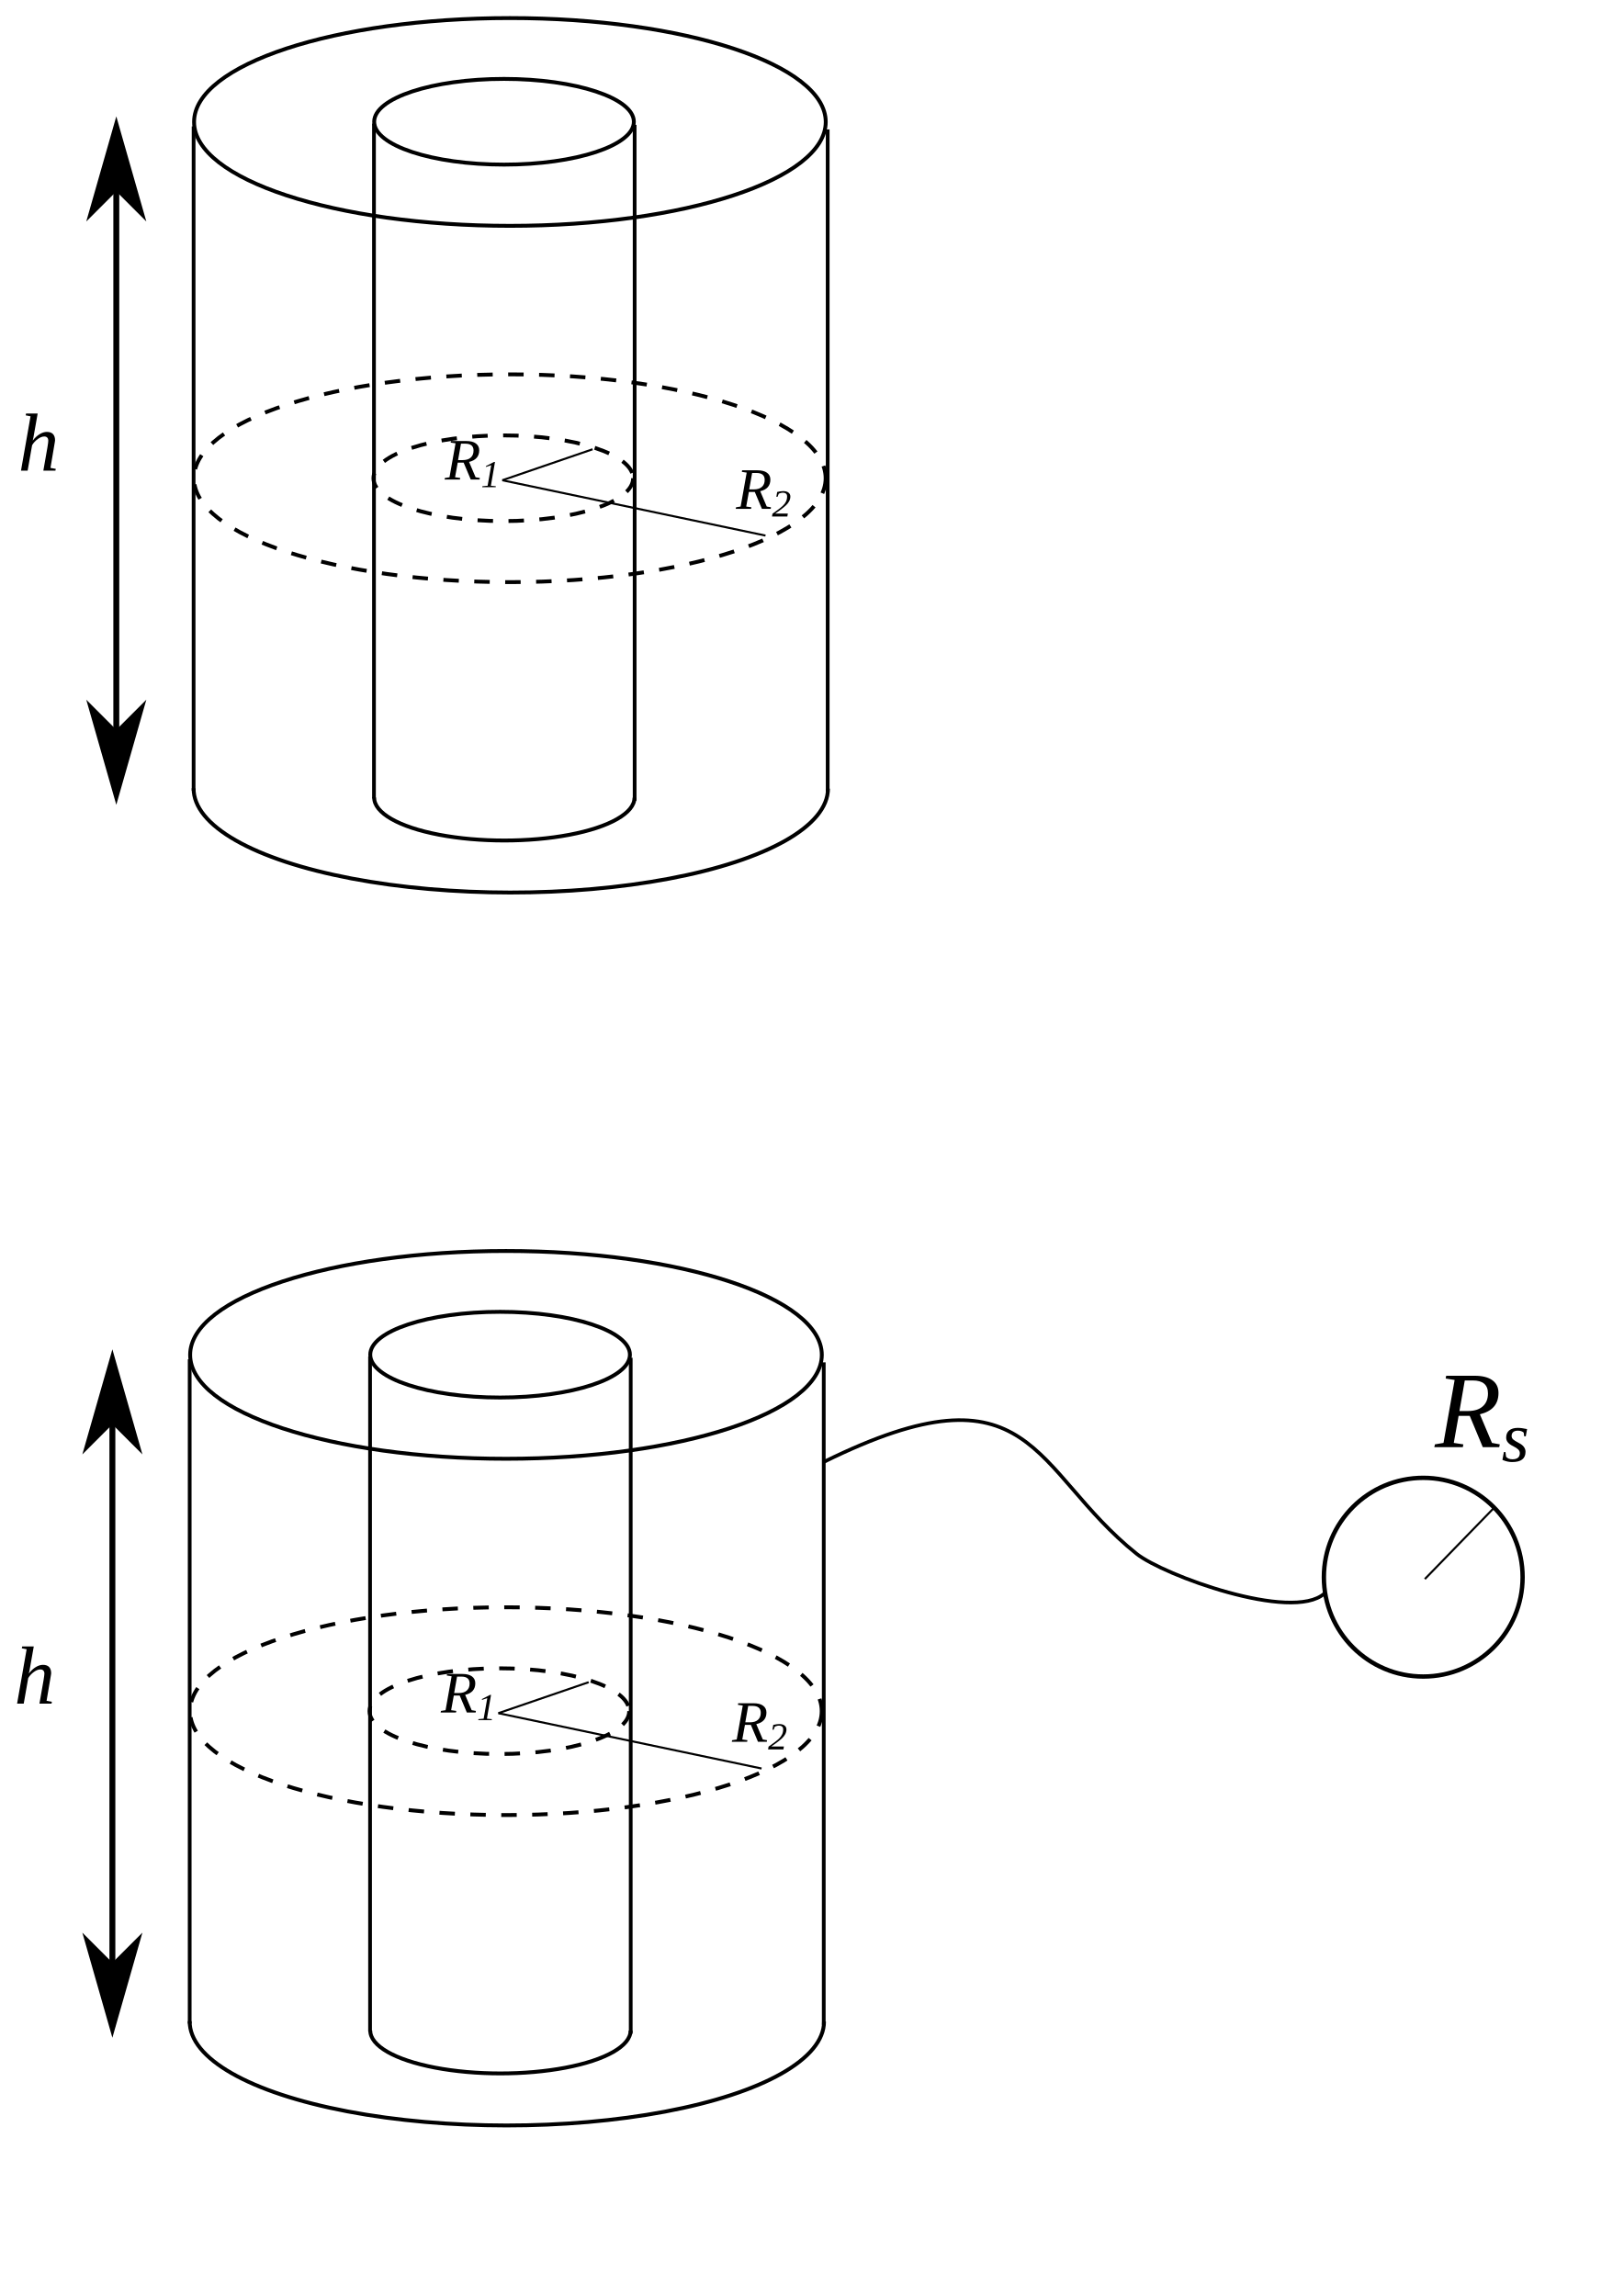
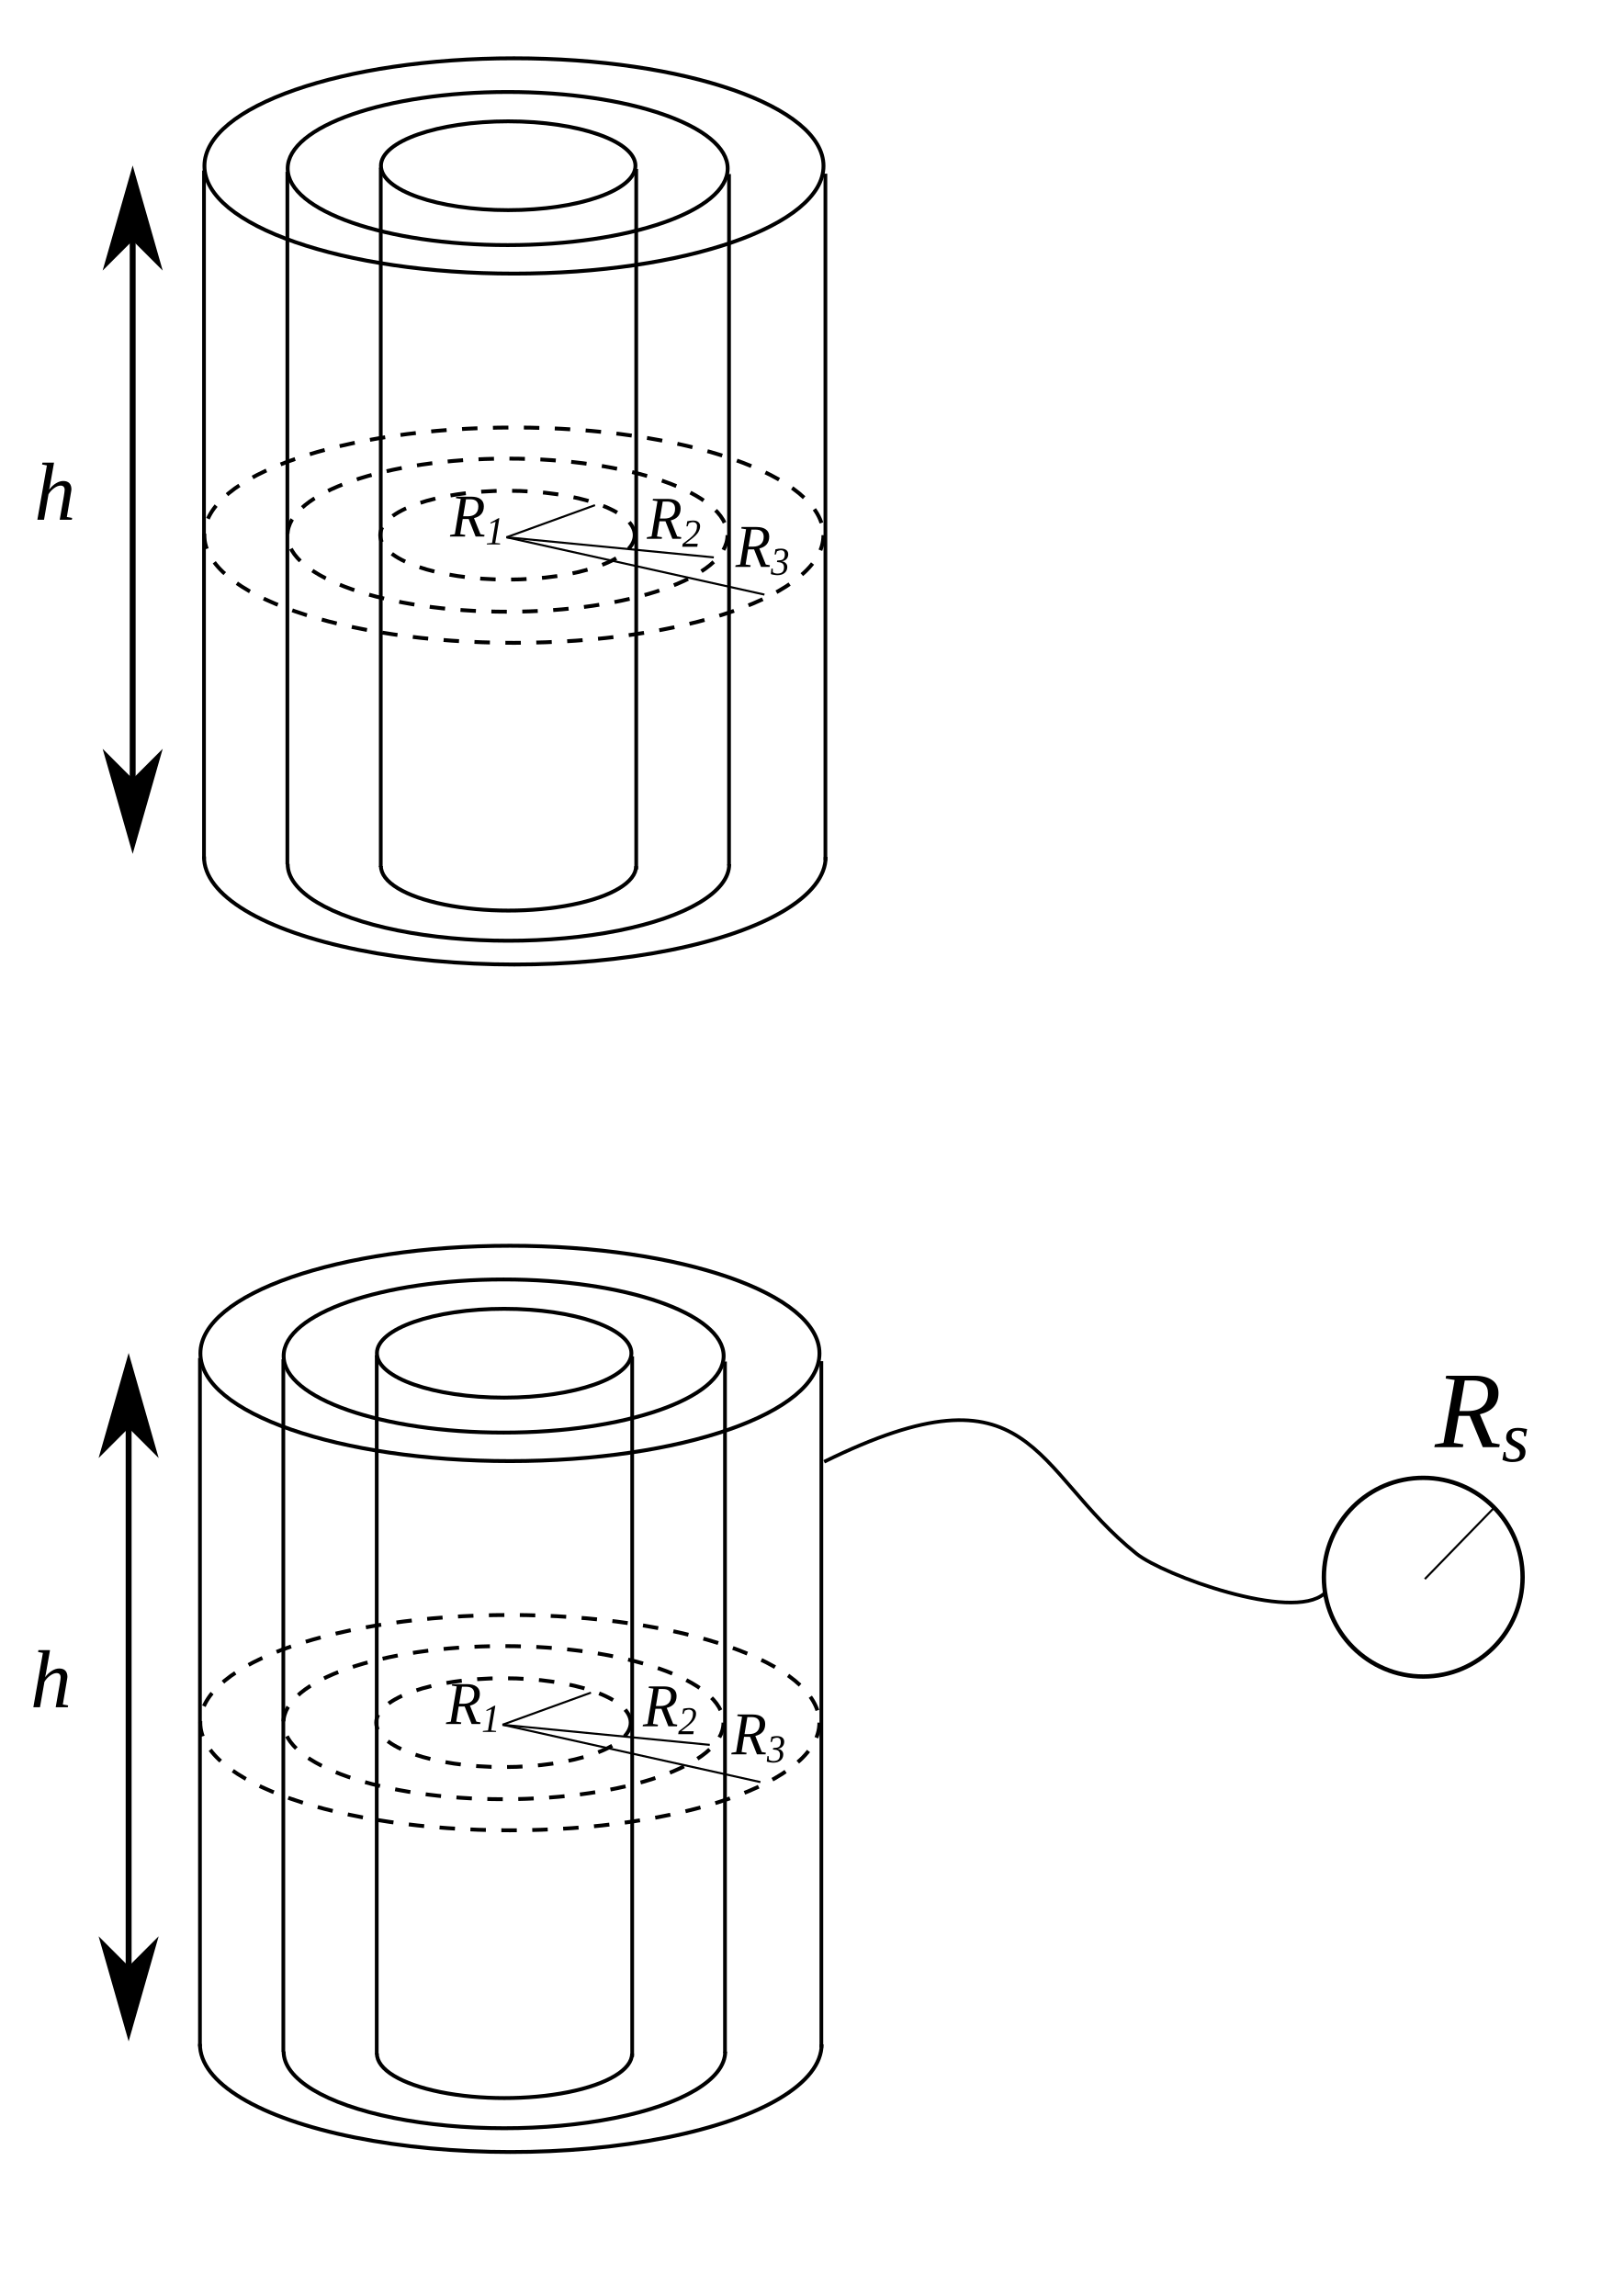
<svg xmlns="http://www.w3.org/2000/svg" width="210mm" height="297mm" viewBox="0 0 210 297" version="1.1" id="svg8">
  <defs id="defs2">
    <marker orient="auto" refY="0.0" refX="0.0" id="Arrow1Lend" style="overflow:visible;">
      <path id="path865" d="M 0.0,0.0 L 5.0,-5.0 L -12.5,0.0 L 5.0,5.0 L 0.0,0.0 z " style="fill-rule:evenodd;stroke:#000000;stroke-width:1pt;stroke-opacity:1;fill:#000000;fill-opacity:1" transform="scale(0.8) rotate(180) translate(12.5,0)" />
    </marker>
    <marker orient="auto" refY="0.0" refX="0.0" id="Arrow1Lstart" style="overflow:visible">
      <path id="path862" d="M 0.0,0.0 L 5.0,-5.0 L -12.5,0.0 L 5.0,5.0 L 0.0,0.0 z " style="fill-rule:evenodd;stroke:#000000;stroke-width:1pt;stroke-opacity:1;fill:#000000;fill-opacity:1" transform="scale(0.8) translate(12.5,0)" />
    </marker>
    <marker orient="auto" refY="0" refX="0" id="Arrow1Lstart-3" style="overflow:visible">
      <path id="path862-6" d="M 0,0 5,-5 -12.5,0 5,5 Z" style="fill:#000000;fill-opacity:1;fill-rule:evenodd;stroke:#000000;stroke-width:1pt;stroke-opacity:1" transform="matrix(0.8,0,0,0.8,10,0)" />
    </marker>
    <marker orient="auto" refY="0" refX="0" id="Arrow1Lend-7" style="overflow:visible">
      <path id="path865-5" d="M 0,0 5,-5 -12.5,0 5,5 Z" style="fill:#000000;fill-opacity:1;fill-rule:evenodd;stroke:#000000;stroke-width:1pt;stroke-opacity:1" transform="matrix(-0.8,0,0,-0.8,-10,0)" />
    </marker>
+     <marker orient="auto" refY="0" refX="0" id="Arrow1Lstart-37" style="overflow:visible">
+       <path id="path862-5" d="M 0,0 5,-5 -12.5,0 5,5 Z" style="fill:#000000;fill-opacity:1;fill-rule:evenodd;stroke:#000000;stroke-width:1pt;stroke-opacity:1" transform="matrix(0.8,0,0,0.8,10,0)" />
+     </marker>
+     <marker orient="auto" refY="0" refX="0" id="Arrow1Lend-9" style="overflow:visible">
+       <path id="path865-2" d="M 0,0 5,-5 -12.5,0 5,5 Z" style="fill:#000000;fill-opacity:1;fill-rule:evenodd;stroke:#000000;stroke-width:1pt;stroke-opacity:1" transform="matrix(-0.8,0,0,-0.8,-10,0)" />
+     </marker>
  </defs>
  <g id="layer1">
-     <ellipse style="fill:none;stroke:#000000;stroke-width:0.5;stroke-miterlimit:4;stroke-dasharray:2, 2;stroke-dashoffset:0;stroke-opacity:1" id="path815" cx="65.093" cy="61.863" rx="16.792" ry="5.543" />
-     <path style="fill:none;fill-rule:evenodd;stroke:#000000;stroke-width:0.481;stroke-linecap:butt;stroke-linejoin:miter;stroke-miterlimit:4;stroke-dasharray:none;stroke-opacity:1" d="m 82.081,16.147 v 87.438" id="path4550" />
-     <path style="fill:none;fill-rule:evenodd;stroke:#000000;stroke-width:0.481;stroke-linecap:butt;stroke-linejoin:miter;stroke-miterlimit:4;stroke-dasharray:none;stroke-opacity:1" d="M 48.369,103.286 V 15.984" id="path4552" />
-     <path style="fill:none;fill-rule:evenodd;stroke:#000000;stroke-width:0.265px;stroke-linecap:butt;stroke-linejoin:miter;stroke-opacity:1" d="M 64.963,62.124 76.642,58.115" id="path4573" />
-     <text xml:space="preserve" style="font-style:normal;font-variant:normal;font-weight:normal;font-stretch:normal;font-size:7.608px;line-height:125%;font-family:'Times New Roman';-inkscape-font-specification:'Times New Roman, ';letter-spacing:0px;word-spacing:0px;fill:#000000;fill-opacity:1;stroke:none;stroke-width:0.265px;stroke-linecap:butt;stroke-linejoin:miter;stroke-opacity:1" x="57.542" y="62.032" id="text4577" transform="scale(0.999982,1.000018)">
-       <tspan id="tspan4575" x="57.542" y="62.032" style="font-style:italic;stroke-width:0.265px">R<tspan style="font-size:4.945px;baseline-shift:sub;stroke-width:0.265px" id="tspan834">1</tspan>
-       </tspan>
-     </text>
-     <path style="fill:none;stroke:#000000;stroke-width:0.5;stroke-miterlimit:4;stroke-dasharray:none;stroke-dashoffset:0;stroke-opacity:1" id="path815-7" d="m 82.064,103.18 a 16.835,5.543 0 0 1 -8.435,4.804 16.835,5.543 0 0 1 -16.853,-0.01 16.835,5.543 0 0 1 -8.382,-4.814" />
-     <ellipse style="fill:none;stroke:#000000;stroke-width:0.5;stroke-miterlimit:4;stroke-dasharray:none;stroke-dashoffset:0;stroke-opacity:1" id="path815-3" cx="65.186" cy="15.749" rx="16.792" ry="5.543" />
-     <path style="fill:none;fill-rule:evenodd;stroke:#000000;stroke-width:0.481;stroke-linecap:butt;stroke-linejoin:miter;stroke-miterlimit:4;stroke-dasharray:none;stroke-opacity:1" d="M 107.047,16.741 V 102.44" id="path4550-6-2" />
-     <path style="fill:none;fill-rule:evenodd;stroke:#000000;stroke-width:0.481;stroke-linecap:butt;stroke-linejoin:miter;stroke-miterlimit:4;stroke-dasharray:none;stroke-opacity:1" d="M 25.04,102.29 V 16.345" id="path4552-2-7" />
-     <path style="fill:none;stroke:#000000;stroke-width:0.5;stroke-miterlimit:4;stroke-dasharray:none;stroke-dashoffset:0;stroke-opacity:1" id="path815-7-9-0" d="m 107.083,102.015 a 41.02,13.439 0 0 1 -20.554,11.647 41.02,13.439 0 0 1 -41.064,-0.025 41.02,13.439 0 0 1 -20.423,-11.671" />
-     <ellipse style="fill:none;stroke:#000000;stroke-width:0.5;stroke-miterlimit:4;stroke-dasharray:none;stroke-dashoffset:0;stroke-opacity:1" id="path815-3-1-9" cx="65.948" cy="15.775" rx="40.848" ry="13.439" />
-     <ellipse style="fill:none;stroke:#000000;stroke-width:0.5;stroke-miterlimit:4;stroke-dasharray:2, 2;stroke-dashoffset:0;stroke-opacity:1" id="path815-3-1-9-20" cx="65.935" cy="61.863" rx="40.848" ry="13.439" />
-     <path style="fill:none;stroke:#000000;stroke-width:0.265px;stroke-linecap:butt;stroke-linejoin:miter;stroke-opacity:1" d="m 64.963,62.124 34.041,7.157" id="path1113" />
-     <text xml:space="preserve" style="font-style:normal;font-variant:normal;font-weight:normal;font-stretch:normal;font-size:7.608px;line-height:125%;font-family:'Times New Roman';-inkscape-font-specification:'Times New Roman, ';letter-spacing:0px;word-spacing:0px;fill:#000000;fill-opacity:1;stroke:none;stroke-width:0.265px;stroke-linecap:butt;stroke-linejoin:miter;stroke-opacity:1" x="95.2" y="65.821" id="text4577-1-3" transform="scale(0.999982,1.000018)">
-       <tspan id="tspan4575-8-7" x="95.2" y="65.821" style="font-style:italic;stroke-width:0.265px">R<tspan style="font-size:4.945px;baseline-shift:sub;stroke-width:0.265px" id="tspan858">2</tspan>
-       </tspan>
-     </text>
-     <path style="fill:none;fill-rule:evenodd;stroke:#000000;stroke-width:0.765;stroke-linecap:butt;stroke-linejoin:miter;stroke-miterlimit:4;stroke-dasharray:none;stroke-opacity:1;marker-start:url(#Arrow1Lstart);marker-end:url(#Arrow1Lend)" d="M 15.042,16.539 V 102.622" id="path860" />
-     <text xml:space="preserve" style="font-style:normal;font-variant:normal;font-weight:normal;font-stretch:normal;font-size:9.13px;line-height:125%;font-family:'Times New Roman';-inkscape-font-specification:'Times New Roman, ';letter-spacing:0px;word-spacing:0px;fill:#000000;fill-opacity:1;stroke:none;stroke-width:0.265px;stroke-linecap:butt;stroke-linejoin:miter;stroke-opacity:1" x="2.326" y="60.884" id="text1178" transform="scale(0.999982,1.000018)">
-       <tspan id="tspan1176" x="2.326" y="60.884" style="font-style:italic;font-size:10.652px;stroke-width:0.265px">h</tspan>
-     </text>
-     <ellipse style="fill:none;stroke:#000000;stroke-width:0.5;stroke-miterlimit:4;stroke-dasharray:2, 2;stroke-dashoffset:0;stroke-opacity:1" id="path815-35" cx="64.585" cy="221.348" rx="16.792" ry="5.543" />
-     <path style="fill:none;fill-rule:evenodd;stroke:#000000;stroke-width:0.481;stroke-linecap:butt;stroke-linejoin:miter;stroke-miterlimit:4;stroke-dasharray:none;stroke-opacity:1" d="m 81.573,175.633 v 87.438" id="path4550-6" />
-     <path style="fill:none;fill-rule:evenodd;stroke:#000000;stroke-width:0.481;stroke-linecap:butt;stroke-linejoin:miter;stroke-miterlimit:4;stroke-dasharray:none;stroke-opacity:1" d="M 47.862,262.771 V 175.47" id="path4552-2" />
-     <path style="fill:none;fill-rule:evenodd;stroke:#000000;stroke-width:0.265px;stroke-linecap:butt;stroke-linejoin:miter;stroke-opacity:1" d="m 64.455,221.609 11.68,-4.008" id="path4573-9" />
-     <text xml:space="preserve" style="font-style:normal;font-variant:normal;font-weight:normal;font-stretch:normal;font-size:7.608px;line-height:125%;font-family:'Times New Roman';-inkscape-font-specification:'Times New Roman, ';letter-spacing:0px;word-spacing:0px;fill:#000000;fill-opacity:1;stroke:none;stroke-width:0.265px;stroke-linecap:butt;stroke-linejoin:miter;stroke-opacity:1" x="57.034" y="221.514" id="text4577-1" transform="scale(0.999982,1.000018)">
-       <tspan id="tspan4575-2" x="57.034" y="221.514" style="font-style:italic;stroke-width:0.265px">R<tspan style="font-size:4.945px;baseline-shift:sub;stroke-width:0.265px" id="tspan834-7">1</tspan>
-       </tspan>
-     </text>
-     <path style="fill:none;stroke:#000000;stroke-width:0.5;stroke-miterlimit:4;stroke-dasharray:none;stroke-dashoffset:0;stroke-opacity:1" id="path815-7-0" d="m 81.557,262.665 a 16.835,5.543 0 0 1 -8.435,4.804 16.835,5.543 0 0 1 -16.853,-0.01 16.835,5.543 0 0 1 -8.382,-4.814" />
-     <ellipse style="fill:none;stroke:#000000;stroke-width:0.5;stroke-miterlimit:4;stroke-dasharray:none;stroke-dashoffset:0;stroke-opacity:1" id="path815-3-9" cx="64.678" cy="175.235" rx="16.792" ry="5.543" />
-     <path style="fill:none;fill-rule:evenodd;stroke:#000000;stroke-width:0.481;stroke-linecap:butt;stroke-linejoin:miter;stroke-miterlimit:4;stroke-dasharray:none;stroke-opacity:1" d="m 106.539,176.226 v 85.7" id="path4550-6-2-3" />
-     <path style="fill:none;fill-rule:evenodd;stroke:#000000;stroke-width:0.481;stroke-linecap:butt;stroke-linejoin:miter;stroke-miterlimit:4;stroke-dasharray:none;stroke-opacity:1" d="M 24.533,261.775 V 175.831" id="path4552-2-7-6" />
-     <path style="fill:none;stroke:#000000;stroke-width:0.5;stroke-miterlimit:4;stroke-dasharray:none;stroke-dashoffset:0;stroke-opacity:1" id="path815-7-9-0-0" d="m 106.575,261.501 a 41.02,13.439 0 0 1 -20.554,11.647 41.02,13.439 0 0 1 -41.064,-0.025 41.02,13.439 0 0 1 -20.423,-11.671" />
-     <ellipse style="fill:none;stroke:#000000;stroke-width:0.5;stroke-miterlimit:4;stroke-dasharray:none;stroke-dashoffset:0;stroke-opacity:1" id="path815-3-1-9-6" cx="65.44" cy="175.26" rx="40.848" ry="13.439" />
-     <ellipse style="fill:none;stroke:#000000;stroke-width:0.5;stroke-miterlimit:4;stroke-dasharray:2, 2;stroke-dashoffset:0;stroke-opacity:1" id="path815-3-1-9-20-2" cx="65.427" cy="221.348" rx="40.848" ry="13.439" />
-     <path style="fill:none;stroke:#000000;stroke-width:0.265px;stroke-linecap:butt;stroke-linejoin:miter;stroke-opacity:1" d="m 64.455,221.609 34.041,7.157" id="path1113-6" />
-     <text xml:space="preserve" style="font-style:normal;font-variant:normal;font-weight:normal;font-stretch:normal;font-size:7.608px;line-height:125%;font-family:'Times New Roman';-inkscape-font-specification:'Times New Roman, ';letter-spacing:0px;word-spacing:0px;fill:#000000;fill-opacity:1;stroke:none;stroke-width:0.265px;stroke-linecap:butt;stroke-linejoin:miter;stroke-opacity:1" x="94.693" y="225.303" id="text4577-1-3-1" transform="scale(0.999982,1.000018)">
-       <tspan id="tspan4575-8-7-8" x="94.693" y="225.303" style="font-style:italic;stroke-width:0.265px">R<tspan style="font-size:4.945px;baseline-shift:sub;stroke-width:0.265px" id="tspan858-7">2</tspan>
-       </tspan>
-     </text>
-     <path style="fill:none;fill-rule:evenodd;stroke:#000000;stroke-width:0.765;stroke-linecap:butt;stroke-linejoin:miter;stroke-miterlimit:4;stroke-dasharray:none;stroke-opacity:1;marker-start:url(#Arrow1Lstart-3);marker-end:url(#Arrow1Lend-7)" d="m 14.535,176.024 v 86.083" id="path860-9" />
-     <text xml:space="preserve" style="font-style:normal;font-variant:normal;font-weight:normal;font-stretch:normal;font-size:9.13px;line-height:125%;font-family:'Times New Roman';-inkscape-font-specification:'Times New Roman, ';letter-spacing:0px;word-spacing:0px;fill:#000000;fill-opacity:1;stroke:none;stroke-width:0.265px;stroke-linecap:butt;stroke-linejoin:miter;stroke-opacity:1" x="1.819" y="220.366" id="text1178-2" transform="scale(0.999982,1.000018)">
-       <tspan id="tspan1176-0" x="1.819" y="220.366" style="font-style:italic;font-size:10.652px;stroke-width:0.265px">h</tspan>
+     <path style="fill:none;fill-rule:evenodd;stroke:#000000;stroke-width:0.765;stroke-linecap:butt;stroke-linejoin:miter;stroke-miterlimit:4;stroke-dasharray:none;stroke-opacity:1;marker-start:url(#Arrow1Lstart);marker-end:url(#Arrow1Lend)" d="M 17.159,22.889 V 108.972" id="path860" />
+     <text xml:space="preserve" style="font-style:normal;font-variant:normal;font-weight:normal;font-stretch:normal;font-size:9.13px;line-height:125%;font-family:'Times New Roman';-inkscape-font-specification:'Times New Roman, ';letter-spacing:0px;word-spacing:0px;fill:#000000;fill-opacity:1;stroke:none;stroke-width:0.265px;stroke-linecap:butt;stroke-linejoin:miter;stroke-opacity:1" x="4.443" y="67.233" id="text1178" transform="scale(0.999982,1.000018)">
+       <tspan id="tspan1176" x="4.443" y="67.233" style="font-style:italic;font-size:10.652px;stroke-width:0.265px">h</tspan>
    </text>
    <circle style="fill:none;fill-opacity:1;stroke:#000000;stroke-width:0.565;stroke-linecap:butt;stroke-linejoin:round;stroke-miterlimit:4;stroke-dasharray:none;stroke-dashoffset:0;stroke-opacity:1;paint-order:normal" id="path993" cx="184.074" cy="204.018" r="12.851" />
    <path style="fill:none;stroke:#000000;stroke-width:0.465;stroke-linecap:butt;stroke-linejoin:miter;stroke-opacity:1;stroke-miterlimit:4;stroke-dasharray:none" d="m 106.589,189.088 c 27.127,-13.371 26.832,1.047 40.41,11.901 3.464,2.769 20.055,8.841 24.281,5.152" id="path997" />
    <path style="fill:none;stroke:#000000;stroke-width:0.265px;stroke-linecap:butt;stroke-linejoin:miter;stroke-opacity:1" d="m 184.282,204.257 8.954,-9.221" id="path999" />
    <text xml:space="preserve" style="font-style:italic;font-variant:normal;font-weight:normal;font-stretch:normal;font-size:14.111px;line-height:1.25;font-family:'Times New Roman';-inkscape-font-specification:'Times New Roman, Italic';letter-spacing:0px;word-spacing:0px;fill:#000000;fill-opacity:1;stroke:none;stroke-width:0.265" x="185.586" y="187.198" id="text1003">
      <tspan id="tspan1001" x="185.586" y="187.198" style="stroke-width:0.265">R<tspan style="font-size:65%;baseline-shift:sub" id="tspan1005">s</tspan>
      </tspan>
    </text>
+     <ellipse style="fill:none;stroke:#000000;stroke-width:0.5;stroke-miterlimit:4;stroke-dasharray:2, 2;stroke-dashoffset:0;stroke-opacity:1" id="path815-36" cx="65.636" cy="69.227" rx="16.457" ry="5.745" />
+     <path style="fill:none;fill-rule:evenodd;stroke:#000000;stroke-width:0.481;stroke-linecap:butt;stroke-linejoin:miter;stroke-miterlimit:4;stroke-dasharray:none;stroke-opacity:1" d="M 82.285,21.852 V 112.465" id="path4550-7" />
+     <path style="fill:none;fill-rule:evenodd;stroke:#000000;stroke-width:0.481;stroke-linecap:butt;stroke-linejoin:miter;stroke-miterlimit:4;stroke-dasharray:none;stroke-opacity:1" d="M 49.246,112.154 V 21.683" id="path4552-5" />
+     <path style="fill:none;fill-rule:evenodd;stroke:#000000;stroke-width:0.265px;stroke-linecap:butt;stroke-linejoin:miter;stroke-opacity:1" d="M 65.508,69.498 76.955,65.344" id="path4573-3" />
+     <text xml:space="preserve" style="font-style:normal;font-variant:normal;font-weight:normal;font-stretch:normal;font-size:7.667px;line-height:125%;font-family:'Times New Roman';-inkscape-font-specification:'Times New Roman, ';letter-spacing:0px;word-spacing:0px;fill:#000000;fill-opacity:1;stroke:none;stroke-width:0.265px;stroke-linecap:butt;stroke-linejoin:miter;stroke-opacity:1" x="59.884" y="67.491" id="text4577-5" transform="scale(0.9724529,1.028328)">
+       <tspan id="tspan4575-6" x="59.884" y="67.491" style="font-style:italic;stroke-width:0.265px">R<tspan style="font-size:4.984px;baseline-shift:sub;stroke-width:0.265px" id="tspan834-2">1</tspan>
+       </tspan>
+     </text>
+     <path style="fill:none;stroke:#000000;stroke-width:0.5;stroke-miterlimit:4;stroke-dasharray:none;stroke-dashoffset:0;stroke-opacity:1" id="path815-7-91" d="m 82.269,112.045 a 16.499,5.745 0 0 1 -8.267,4.978 16.499,5.745 0 0 1 -16.517,-0.011 16.499,5.745 0 0 1 -8.215,-4.989" />
+     <ellipse style="fill:none;stroke:#000000;stroke-width:0.5;stroke-miterlimit:4;stroke-dasharray:none;stroke-dashoffset:0;stroke-opacity:1" id="path815-3-2" cx="65.727" cy="21.439" rx="16.457" ry="5.745" />
+     <path style="fill:none;fill-rule:evenodd;stroke:#000000;stroke-width:0.481;stroke-linecap:butt;stroke-linejoin:miter;stroke-miterlimit:4;stroke-dasharray:none;stroke-opacity:1" d="M 94.288,22.513 V 111.96" id="path4550-6-7" />
+     <path style="fill:none;fill-rule:evenodd;stroke:#000000;stroke-width:0.481;stroke-linecap:butt;stroke-linejoin:miter;stroke-miterlimit:4;stroke-dasharray:none;stroke-opacity:1" d="M 37.166,111.811 V 22.221" id="path4552-2-0" />
+     <path style="fill:none;stroke:#000000;stroke-width:0.5;stroke-miterlimit:4;stroke-dasharray:none;stroke-dashoffset:0;stroke-opacity:1" id="path815-7-9" d="m 94.313,111.787 a 28.553,9.904 0 0 1 -14.307,8.583 28.553,9.904 0 0 1 -28.583,-0.018 28.553,9.904 0 0 1 -14.216,-8.602" />
+     <ellipse style="fill:none;stroke:#000000;stroke-width:0.5;stroke-miterlimit:4;stroke-dasharray:none;stroke-dashoffset:0;stroke-opacity:1" id="path815-3-1" cx="65.66" cy="21.801" rx="28.453" ry="9.904" />
+     <path style="fill:none;fill-rule:evenodd;stroke:#000000;stroke-width:0.481;stroke-linecap:butt;stroke-linejoin:miter;stroke-miterlimit:4;stroke-dasharray:none;stroke-opacity:1" d="M 106.752,22.466 V 111.278" id="path4550-6-2-9" />
+     <path style="fill:none;fill-rule:evenodd;stroke:#000000;stroke-width:0.481;stroke-linecap:butt;stroke-linejoin:miter;stroke-miterlimit:4;stroke-dasharray:none;stroke-opacity:1" d="M 26.383,111.122 V 22.057" id="path4552-2-7-3" />
+     <path style="fill:none;stroke:#000000;stroke-width:0.5;stroke-miterlimit:4;stroke-dasharray:none;stroke-dashoffset:0;stroke-opacity:1" id="path815-7-9-0-60" d="M 106.788,110.838 A 40.202,13.927 0 0 1 86.644,122.908 40.202,13.927 0 0 1 46.4,122.882 40.202,13.927 0 0 1 26.385,110.787" />
+     <ellipse style="fill:none;stroke:#000000;stroke-width:0.5;stroke-miterlimit:4;stroke-dasharray:none;stroke-dashoffset:0;stroke-opacity:1" id="path815-3-1-9-62" cx="66.474" cy="21.466" rx="40.033" ry="13.927" />
+     <ellipse style="fill:none;stroke:#000000;stroke-width:0.5;stroke-miterlimit:4;stroke-dasharray:2, 2;stroke-dashoffset:0;stroke-opacity:1" id="path815-3-1-6" cx="65.636" cy="69.227" rx="28.453" ry="9.904" />
+     <path style="fill:none;stroke:#000000;stroke-width:0.265px;stroke-linecap:butt;stroke-linejoin:miter;stroke-opacity:1" d="m 65.508,69.498 26.811,2.602" id="path1034" />
+     <text xml:space="preserve" style="font-style:normal;font-variant:normal;font-weight:normal;font-stretch:normal;font-size:7.667px;line-height:125%;font-family:'Times New Roman';-inkscape-font-specification:'Times New Roman, ';letter-spacing:0px;word-spacing:0px;fill:#000000;fill-opacity:1;stroke:none;stroke-width:0.265px;stroke-linecap:butt;stroke-linejoin:miter;stroke-opacity:1" x="86.052" y="67.777" id="text4577-1-8" transform="scale(0.9724529,1.028328)">
+       <tspan id="tspan4575-8" x="86.052" y="67.777" style="font-style:italic;stroke-width:0.265px">R<tspan style="font-size:4.984px;baseline-shift:sub;stroke-width:0.265px" id="tspan1057">2</tspan>
+       </tspan>
+     </text>
+     <ellipse style="fill:none;stroke:#000000;stroke-width:0.5;stroke-miterlimit:4;stroke-dasharray:2, 2;stroke-dashoffset:0;stroke-opacity:1" id="path815-3-1-9-20-7" cx="66.461" cy="69.227" rx="40.033" ry="13.927" />
+     <path style="fill:none;stroke:#000000;stroke-width:0.265px;stroke-linecap:butt;stroke-linejoin:miter;stroke-opacity:1" d="m 65.508,69.498 33.361,7.417" id="path1113-9" />
+     <text xml:space="preserve" style="font-style:normal;font-variant:normal;font-weight:normal;font-stretch:normal;font-size:7.667px;line-height:125%;font-family:'Times New Roman';-inkscape-font-specification:'Times New Roman, ';letter-spacing:0px;word-spacing:0px;fill:#000000;fill-opacity:1;stroke:none;stroke-width:0.265px;stroke-linecap:butt;stroke-linejoin:miter;stroke-opacity:1" x="97.836" y="71.31" id="text4577-1-3-2" transform="scale(0.9724529,1.028328)">
+       <tspan id="tspan4575-8-7-0" x="97.836" y="71.31" style="font-style:italic;stroke-width:0.265px">R<tspan style="font-size:4.984px;baseline-shift:sub;stroke-width:0.265px" id="tspan1136">3</tspan>
+       </tspan>
+     </text>
+     <path style="fill:none;fill-rule:evenodd;stroke:#000000;stroke-width:0.765;stroke-linecap:butt;stroke-linejoin:miter;stroke-miterlimit:4;stroke-dasharray:none;stroke-opacity:1;marker-start:url(#Arrow1Lstart-37);marker-end:url(#Arrow1Lend-9)" d="m 16.637,176.496 v 86.083" id="path860-2" />
+     <text xml:space="preserve" style="font-style:normal;font-variant:normal;font-weight:normal;font-stretch:normal;font-size:9.13px;line-height:125%;font-family:'Times New Roman';-inkscape-font-specification:'Times New Roman, ';letter-spacing:0px;word-spacing:0px;fill:#000000;fill-opacity:1;stroke:none;stroke-width:0.265px;stroke-linecap:butt;stroke-linejoin:miter;stroke-opacity:1" x="3.921" y="220.838" id="text1178-8" transform="scale(0.999982,1.000018)">
+       <tspan id="tspan1176-9" x="3.921" y="220.838" style="font-style:italic;font-size:10.652px;stroke-width:0.265px">h</tspan>
+     </text>
+     <ellipse style="fill:none;stroke:#000000;stroke-width:0.5;stroke-miterlimit:4;stroke-dasharray:2, 2;stroke-dashoffset:0;stroke-opacity:1" id="path815-36-7" cx="65.114" cy="222.834" rx="16.457" ry="5.745" />
+     <path style="fill:none;fill-rule:evenodd;stroke:#000000;stroke-width:0.481;stroke-linecap:butt;stroke-linejoin:miter;stroke-miterlimit:4;stroke-dasharray:none;stroke-opacity:1" d="m 81.763,175.459 v 90.614" id="path4550-7-3" />
+     <path style="fill:none;fill-rule:evenodd;stroke:#000000;stroke-width:0.481;stroke-linecap:butt;stroke-linejoin:miter;stroke-miterlimit:4;stroke-dasharray:none;stroke-opacity:1" d="m 48.724,265.761 v -90.472" id="path4552-5-6" />
+     <path style="fill:none;fill-rule:evenodd;stroke:#000000;stroke-width:0.265px;stroke-linecap:butt;stroke-linejoin:miter;stroke-opacity:1" d="m 64.986,223.105 11.447,-4.154" id="path4573-3-1" />
+     <text xml:space="preserve" style="font-style:normal;font-variant:normal;font-weight:normal;font-stretch:normal;font-size:7.667px;line-height:125%;font-family:'Times New Roman';-inkscape-font-specification:'Times New Roman, ';letter-spacing:0px;word-spacing:0px;fill:#000000;fill-opacity:1;stroke:none;stroke-width:0.265px;stroke-linecap:butt;stroke-linejoin:miter;stroke-opacity:1" x="59.347" y="216.867" id="text4577-5-2" transform="scale(0.9724528,1.028328)">
+       <tspan id="tspan4575-6-9" x="59.347" y="216.867" style="font-style:italic;stroke-width:0.265px">R<tspan style="font-size:4.984px;baseline-shift:sub;stroke-width:0.265px" id="tspan834-2-3">1</tspan>
+       </tspan>
+     </text>
+     <path style="fill:none;stroke:#000000;stroke-width:0.5;stroke-miterlimit:4;stroke-dasharray:none;stroke-dashoffset:0;stroke-opacity:1" id="path815-7-91-1" d="m 81.747,265.652 a 16.499,5.745 0 0 1 -8.267,4.978 16.499,5.745 0 0 1 -16.517,-0.011 16.499,5.745 0 0 1 -8.215,-4.989" />
+     <ellipse style="fill:none;stroke:#000000;stroke-width:0.5;stroke-miterlimit:4;stroke-dasharray:none;stroke-dashoffset:0;stroke-opacity:1" id="path815-3-2-9" cx="65.205" cy="175.046" rx="16.457" ry="5.745" />
+     <path style="fill:none;fill-rule:evenodd;stroke:#000000;stroke-width:0.481;stroke-linecap:butt;stroke-linejoin:miter;stroke-miterlimit:4;stroke-dasharray:none;stroke-opacity:1" d="m 93.766,176.12 v 89.448" id="path4550-6-7-4" />
+     <path style="fill:none;fill-rule:evenodd;stroke:#000000;stroke-width:0.481;stroke-linecap:butt;stroke-linejoin:miter;stroke-miterlimit:4;stroke-dasharray:none;stroke-opacity:1" d="m 36.644,265.418 v -89.589" id="path4552-2-0-7" />
+     <path style="fill:none;stroke:#000000;stroke-width:0.5;stroke-miterlimit:4;stroke-dasharray:none;stroke-dashoffset:0;stroke-opacity:1" id="path815-7-9-8" d="m 93.791,265.393 a 28.553,9.904 0 0 1 -14.307,8.583 28.553,9.904 0 0 1 -28.583,-0.018 28.553,9.904 0 0 1 -14.216,-8.602" />
+     <ellipse style="fill:none;stroke:#000000;stroke-width:0.5;stroke-miterlimit:4;stroke-dasharray:none;stroke-dashoffset:0;stroke-opacity:1" id="path815-3-1-4" cx="65.138" cy="175.408" rx="28.453" ry="9.904" />
+     <path style="fill:none;fill-rule:evenodd;stroke:#000000;stroke-width:0.481;stroke-linecap:butt;stroke-linejoin:miter;stroke-miterlimit:4;stroke-dasharray:none;stroke-opacity:1" d="m 106.23,176.073 v 88.812" id="path4550-6-2-9-5" />
+     <path style="fill:none;fill-rule:evenodd;stroke:#000000;stroke-width:0.481;stroke-linecap:butt;stroke-linejoin:miter;stroke-miterlimit:4;stroke-dasharray:none;stroke-opacity:1" d="M 25.861,264.729 V 175.664" id="path4552-2-7-3-0" />
+     <path style="fill:none;stroke:#000000;stroke-width:0.5;stroke-miterlimit:4;stroke-dasharray:none;stroke-dashoffset:0;stroke-opacity:1" id="path815-7-9-0-60-3" d="m 106.266,264.445 a 40.202,13.927 0 0 1 -20.143,12.07 40.202,13.927 0 0 1 -40.244,-0.025 40.202,13.927 0 0 1 -20.016,-12.095" />
+     <ellipse style="fill:none;stroke:#000000;stroke-width:0.5;stroke-miterlimit:4;stroke-dasharray:none;stroke-dashoffset:0;stroke-opacity:1" id="path815-3-1-9-62-6" cx="65.952" cy="175.073" rx="40.033" ry="13.927" />
+     <ellipse style="fill:none;stroke:#000000;stroke-width:0.5;stroke-miterlimit:4;stroke-dasharray:2, 2;stroke-dashoffset:0;stroke-opacity:1" id="path815-3-1-6-1" cx="65.114" cy="222.834" rx="28.453" ry="9.904" />
+     <path style="fill:none;stroke:#000000;stroke-width:0.265px;stroke-linecap:butt;stroke-linejoin:miter;stroke-opacity:1" d="m 64.986,223.105 26.811,2.602" id="path1034-0" />
+     <text xml:space="preserve" style="font-style:normal;font-variant:normal;font-weight:normal;font-stretch:normal;font-size:7.667px;line-height:125%;font-family:'Times New Roman';-inkscape-font-specification:'Times New Roman, ';letter-spacing:0px;word-spacing:0px;fill:#000000;fill-opacity:1;stroke:none;stroke-width:0.265px;stroke-linecap:butt;stroke-linejoin:miter;stroke-opacity:1" x="85.515" y="217.153" id="text4577-1-8-6" transform="scale(0.9724528,1.028328)">
+       <tspan id="tspan4575-8-3" x="85.515" y="217.153" style="font-style:italic;stroke-width:0.265px">R<tspan style="font-size:4.984px;baseline-shift:sub;stroke-width:0.265px" id="tspan1057-2">2</tspan>
+       </tspan>
+     </text>
+     <ellipse style="fill:none;stroke:#000000;stroke-width:0.5;stroke-miterlimit:4;stroke-dasharray:2, 2;stroke-dashoffset:0;stroke-opacity:1" id="path815-3-1-9-20-7-0" cx="65.939" cy="222.834" rx="40.033" ry="13.927" />
+     <path style="fill:none;stroke:#000000;stroke-width:0.265px;stroke-linecap:butt;stroke-linejoin:miter;stroke-opacity:1" d="m 64.986,223.105 33.361,7.417" id="path1113-9-6" />
+     <text xml:space="preserve" style="font-style:normal;font-variant:normal;font-weight:normal;font-stretch:normal;font-size:7.667px;line-height:125%;font-family:'Times New Roman';-inkscape-font-specification:'Times New Roman, ';letter-spacing:0px;word-spacing:0px;fill:#000000;fill-opacity:1;stroke:none;stroke-width:0.265px;stroke-linecap:butt;stroke-linejoin:miter;stroke-opacity:1" x="97.299" y="220.685" id="text4577-1-3-2-1" transform="scale(0.9724528,1.028328)">
+       <tspan id="tspan4575-8-7-0-5" x="97.299" y="220.685" style="font-style:italic;stroke-width:0.265px">R<tspan style="font-size:4.984px;baseline-shift:sub;stroke-width:0.265px" id="tspan1136-5">3</tspan>
+       </tspan>
+     </text>
  </g>
</svg>
